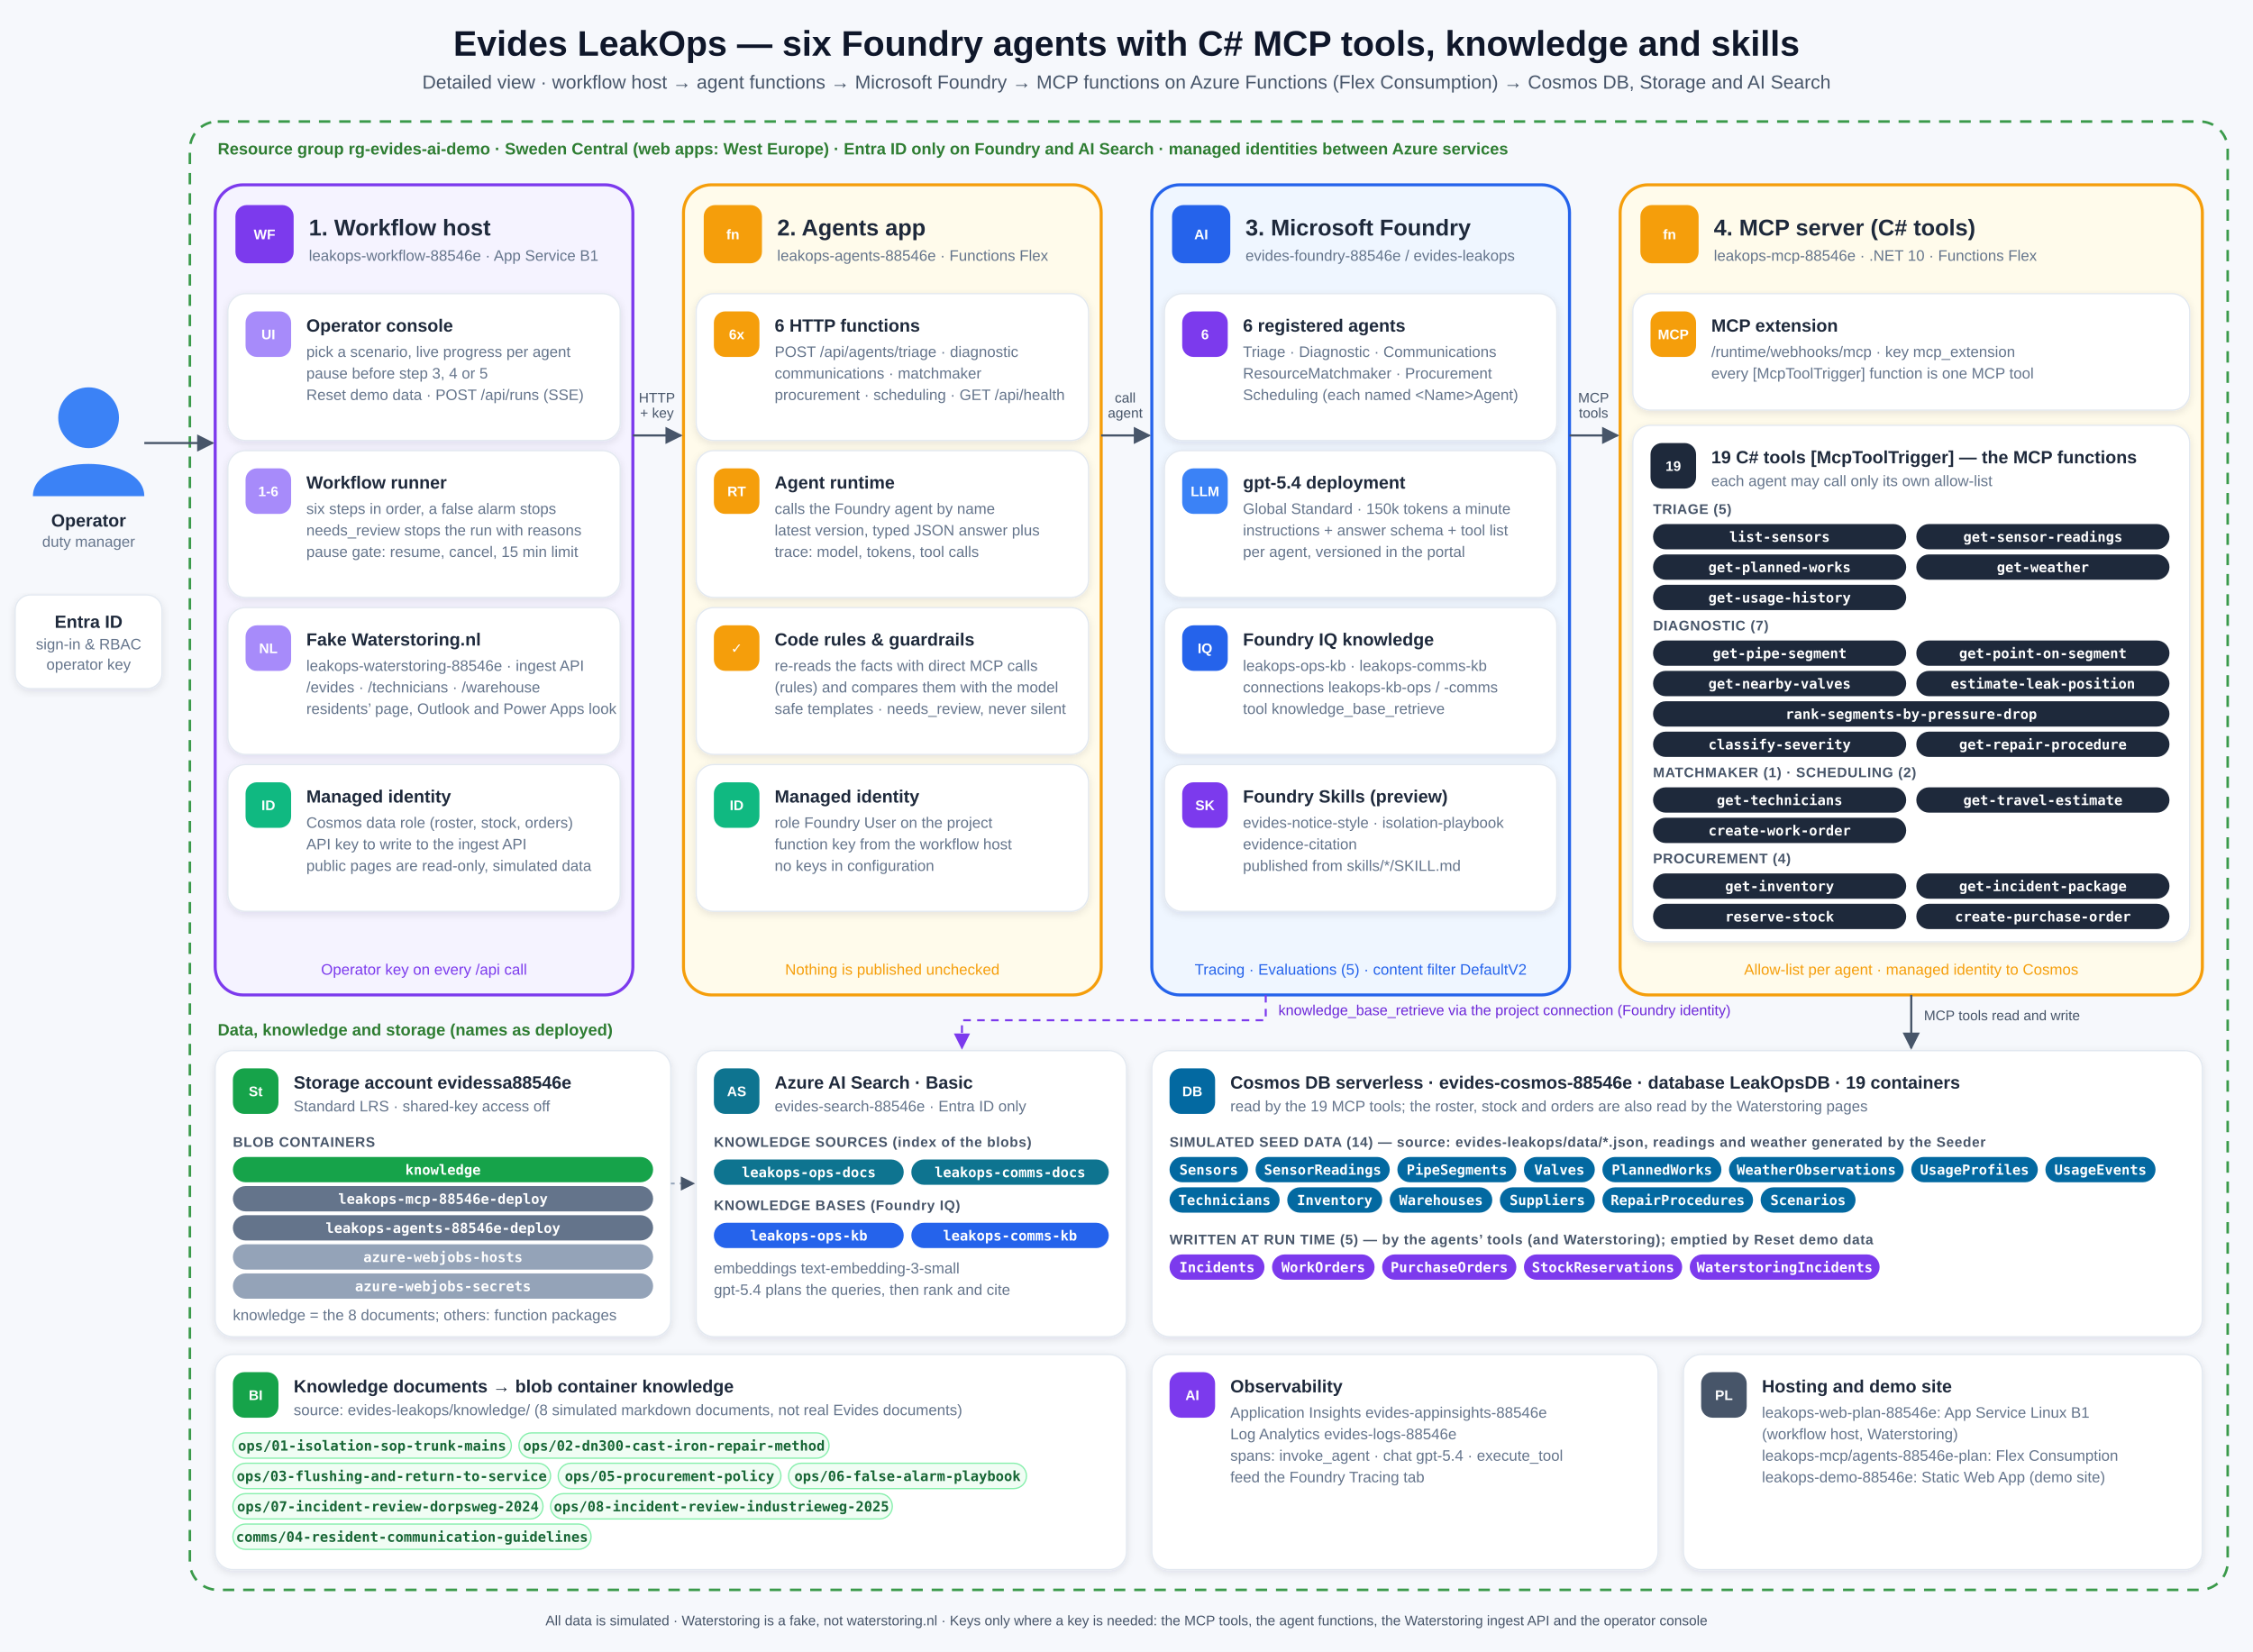
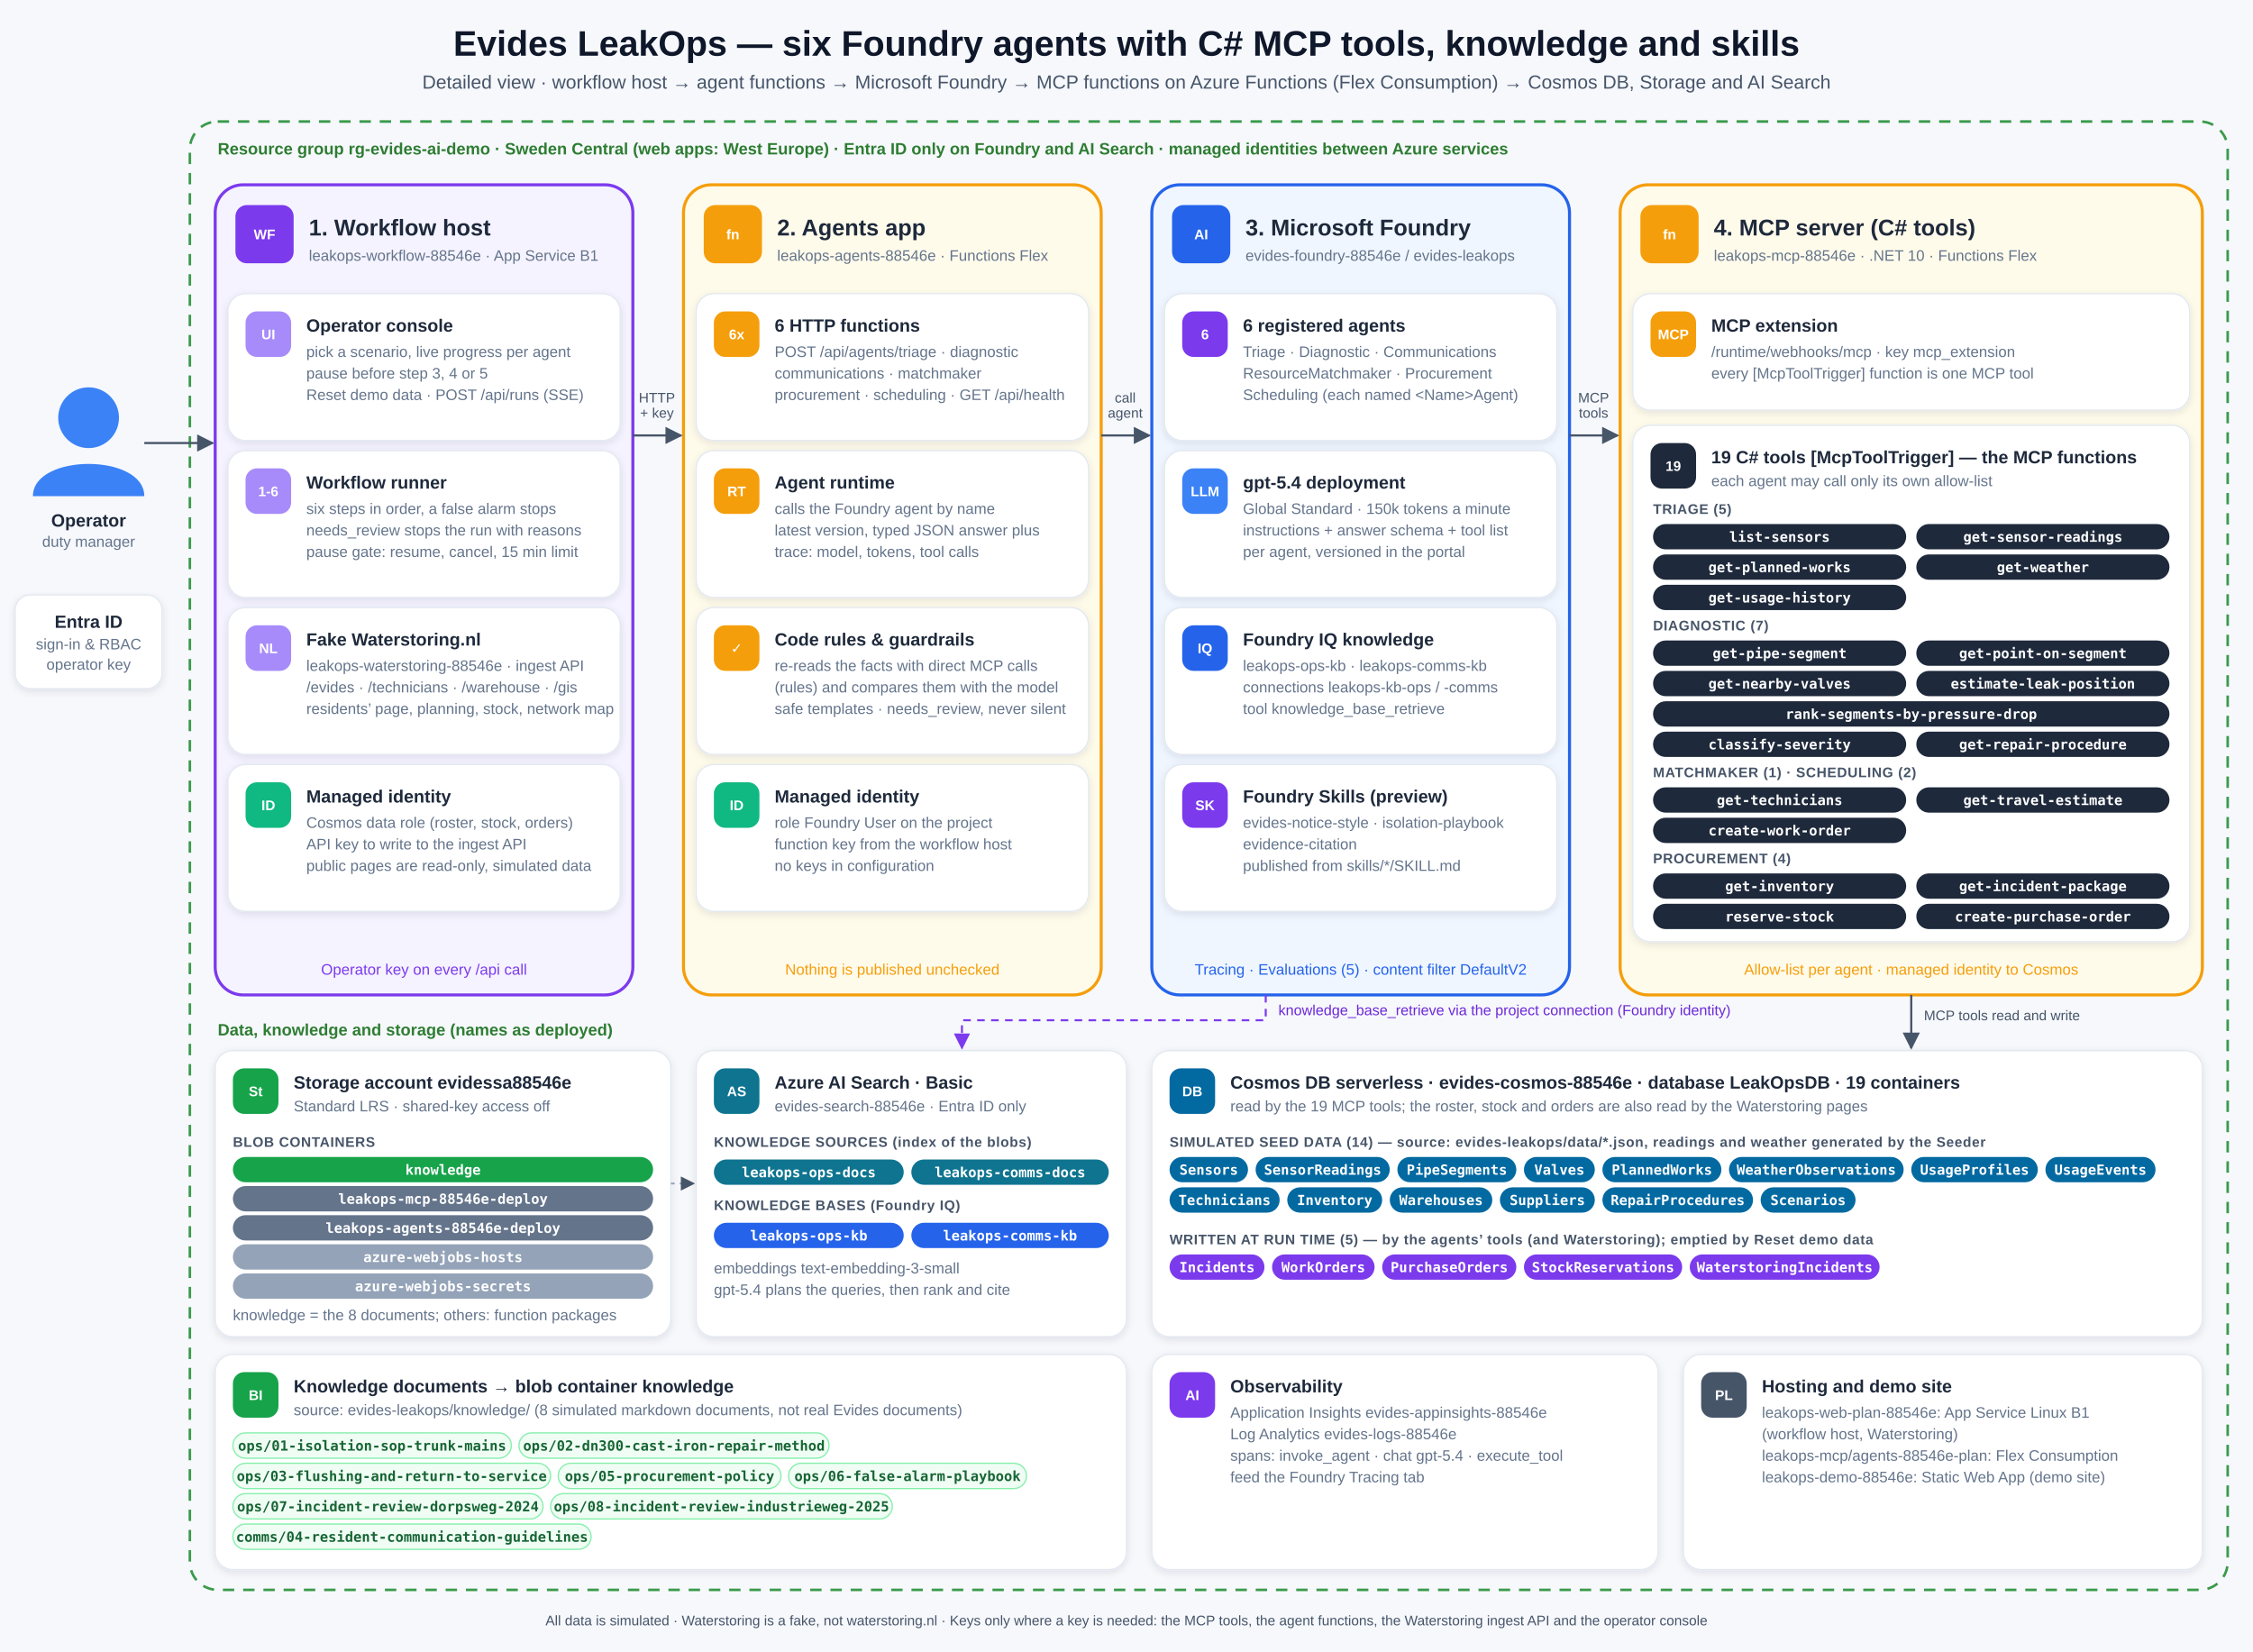
<svg xmlns="http://www.w3.org/2000/svg" width="1780" height="1305" viewBox="0 0 1780 1305" font-family="Segoe UI, Arial, sans-serif">
  <defs>
    <marker id="arrow" viewBox="0 0 10 10" refX="9" refY="5" markerWidth="8" markerHeight="8" orient="auto-start-reverse">
      <path d="M0,0 L10,5 L0,10 z" fill="#475569" />
    </marker>
    <marker id="arrowp" viewBox="0 0 10 10" refX="9" refY="5" markerWidth="8" markerHeight="8" orient="auto-start-reverse">
      <path d="M0,0 L10,5 L0,10 z" fill="#7c3aed" />
    </marker>
    <filter id="shadow" x="-5%" y="-5%" width="110%" height="115%">
      <feDropShadow dx="0" dy="2" stdDeviation="3" flood-color="#0f172a" flood-opacity="0.10" />
    </filter>
    <style>
.title{font-size:28px;font-weight:700;fill:#0f172a;text-anchor:middle}.subtitle{font-size:15px;fill:#475569;text-anchor:middle}
.zone{font-size:13px;font-weight:700;fill:#2e7d32}.h{font-size:18px;font-weight:700;fill:#1e293b}.hs{font-size:12px;fill:#64748b}
.ct{font-size:14px;font-weight:700;fill:#1e293b}.cs{font-size:12px;fill:#64748b}.foot{font-size:12px;text-anchor:middle}
.lbl{font-size:11px;fill:#475569;text-anchor:middle}.ico{font-size:11px;font-weight:700;fill:#fff;text-anchor:middle}
.pill{font-size:11px;font-weight:600;text-anchor:middle;font-family:Consolas,Menlo,monospace}
.grp{font-size:11px;font-weight:700;fill:#475569;letter-spacing:.04em}.sec{font-size:13px;font-weight:700;fill:#2e7d32}
.card{fill:#fff;stroke:#e2e8f0;stroke-width:1;filter:url(#shadow)}
.line{stroke:#475569;stroke-width:1.7;fill:none;marker-end:url(#arrow)}.dash{stroke:#7c3aed;stroke-width:1.6;fill:none;stroke-dasharray:6 5;marker-end:url(#arrowp)}
.thin{stroke:#94a3b8;stroke-width:1.4;fill:none;stroke-dasharray:3 4;marker-end:url(#arrow)}
.note{font-size:11.5px;fill:#6d28d9}
</style>
  </defs>
  <rect width="1780" height="1305" fill="#f6f8fc" />
  <text x="890" y="44" class="title">Evides LeakOps — six Foundry agents with C# MCP tools, knowledge and skills</text>
  <text x="890" y="70" class="subtitle">Detailed view · workflow host → agent functions → Microsoft Foundry → MCP functions on Azure Functions (Flex Consumption) → Cosmos DB, Storage and AI Search</text>
  <rect x="150" y="96" width="1610" height="1160" rx="22" fill="none" stroke="#3a9a4a" stroke-width="2" stroke-dasharray="9 7" />
  <text x="172" y="122" class="zone">Resource group rg-evides-ai-demo · Sweden Central (web apps: West Europe) · Entra ID only on Foundry and AI Search · managed identities between Azure services</text>
  <circle cx="70" cy="330" r="24" fill="#3b82f6" />
  <path d="M26 392 C26 358 114 358 114 392 Z" fill="#3b82f6" />
  <text x="70" y="416" class="ct" text-anchor="middle">Operator</text>
  <text x="70" y="432" class="cs" text-anchor="middle">duty manager</text>
  <rect x="12" y="470" width="116" height="74" rx="12" class="card" />
  <text x="70" y="496" class="ct" text-anchor="middle">Entra ID</text>
  <text x="70" y="513" class="cs" text-anchor="middle">sign-in &amp; RBAC</text>
  <text x="70" y="529" class="cs" text-anchor="middle">operator key</text>
  <rect x="170" y="146" width="330" height="640" rx="22" fill="#f5f3ff" stroke="#7c3aed" stroke-width="2.4" />
  <rect x="186" y="162" width="46" height="46" rx="9" fill="#7c3aed" />
  <text x="209" y="189" class="ico">WF</text>
  <text x="244" y="186" class="h">1. Workflow host</text>
  <text x="244" y="206" class="hs">leakops-workflow-88546e · App Service B1</text>
  <text x="335" y="770" class="foot" fill="#7c3aed">Operator key on every /api call</text>
  <rect x="540" y="146" width="330" height="640" rx="22" fill="#fffbeb" stroke="#f59e0b" stroke-width="2.4" />
  <rect x="556" y="162" width="46" height="46" rx="9" fill="#f59e0b" />
  <text x="579" y="189" class="ico">fn</text>
  <text x="614" y="186" class="h">2. Agents app</text>
  <text x="614" y="206" class="hs">leakops-agents-88546e · Functions Flex</text>
  <text x="705" y="770" class="foot" fill="#f59e0b">Nothing is published unchecked</text>
  <rect x="910" y="146" width="330" height="640" rx="22" fill="#eff6ff" stroke="#2563eb" stroke-width="2.4" />
  <rect x="926" y="162" width="46" height="46" rx="9" fill="#2563eb" />
  <text x="949" y="189" class="ico">AI</text>
  <text x="984" y="186" class="h">3. Microsoft Foundry</text>
  <text x="984" y="206" class="hs">evides-foundry-88546e / evides-leakops</text>
  <text x="1075" y="770" class="foot" fill="#2563eb">Tracing · Evaluations (5) · content filter DefaultV2</text>
  <rect x="1280" y="146" width="460" height="640" rx="22" fill="#fffbeb" stroke="#f59e0b" stroke-width="2.4" />
  <rect x="1296" y="162" width="46" height="46" rx="9" fill="#f59e0b" />
  <text x="1319" y="189" class="ico">fn</text>
  <text x="1354" y="186" class="h">4. MCP server (C# tools)</text>
  <text x="1354" y="206" class="hs">leakops-mcp-88546e · .NET 10 · Functions Flex</text>
  <text x="1510" y="770" class="foot" fill="#f59e0b">Allow-list per agent · managed identity to Cosmos</text>
  <rect x="180" y="232" width="310" height="116" rx="14" class="card" />
  <rect x="194" y="246" width="36" height="36" rx="9" fill="#a78bfa" />
  <text x="212" y="268" class="ico">UI</text>
  <text x="242" y="262" class="ct">Operator console</text>
  <text x="242" y="282" class="cs">pick a scenario, live progress per agent</text>
  <text x="242" y="299" class="cs">pause before step 3, 4 or 5</text>
  <text x="242" y="316" class="cs">Reset demo data · POST /api/runs (SSE)</text>
  <rect x="180" y="356" width="310" height="116" rx="14" class="card" />
  <rect x="194" y="370" width="36" height="36" rx="9" fill="#a78bfa" />
  <text x="212" y="392" class="ico">1-6</text>
  <text x="242" y="386" class="ct">Workflow runner</text>
  <text x="242" y="406" class="cs">six steps in order, a false alarm stops</text>
  <text x="242" y="423" class="cs">needs_review stops the run with reasons</text>
  <text x="242" y="440" class="cs">pause gate: resume, cancel, 15 min limit</text>
  <rect x="180" y="480" width="310" height="116" rx="14" class="card" />
  <rect x="194" y="494" width="36" height="36" rx="9" fill="#a78bfa" />
  <text x="212" y="516" class="ico">NL</text>
  <text x="242" y="510" class="ct">Fake Waterstoring.nl</text>
  <text x="242" y="530" class="cs">leakops-waterstoring-88546e · ingest API</text>
-   <text x="242" y="547" class="cs">/evides · /technicians · /warehouse</text>
-   <text x="242" y="564" class="cs">residents’ page, Outlook and Power Apps look</text>
+   <text x="242" y="547" class="cs">/evides · /technicians · /warehouse · /gis</text>
+   <text x="242" y="564" class="cs">residents’ page, planning, stock, network map</text>
  <rect x="180" y="604" width="310" height="116" rx="14" class="card" />
  <rect x="194" y="618" width="36" height="36" rx="9" fill="#10b981" />
  <text x="212" y="640" class="ico">ID</text>
  <text x="242" y="634" class="ct">Managed identity</text>
  <text x="242" y="654" class="cs">Cosmos data role (roster, stock, orders)</text>
  <text x="242" y="671" class="cs">API key to write to the ingest API</text>
  <text x="242" y="688" class="cs">public pages are read-only, simulated data</text>
  <rect x="550" y="232" width="310" height="116" rx="14" class="card" />
  <rect x="564" y="246" width="36" height="36" rx="9" fill="#f59e0b" />
  <text x="582" y="268" class="ico">6x</text>
  <text x="612" y="262" class="ct">6 HTTP functions</text>
  <text x="612" y="282" class="cs">POST /api/agents/triage · diagnostic</text>
  <text x="612" y="299" class="cs">communications · matchmaker</text>
  <text x="612" y="316" class="cs">procurement · scheduling · GET /api/health</text>
  <rect x="550" y="356" width="310" height="116" rx="14" class="card" />
  <rect x="564" y="370" width="36" height="36" rx="9" fill="#f59e0b" />
  <text x="582" y="392" class="ico">RT</text>
  <text x="612" y="386" class="ct">Agent runtime</text>
  <text x="612" y="406" class="cs">calls the Foundry agent by name</text>
  <text x="612" y="423" class="cs">latest version, typed JSON answer plus</text>
  <text x="612" y="440" class="cs">trace: model, tokens, tool calls</text>
  <rect x="550" y="480" width="310" height="116" rx="14" class="card" />
  <rect x="564" y="494" width="36" height="36" rx="9" fill="#f59e0b" />
  <text x="582" y="516" class="ico">✓</text>
  <text x="612" y="510" class="ct">Code rules &amp; guardrails</text>
  <text x="612" y="530" class="cs">re-reads the facts with direct MCP calls</text>
  <text x="612" y="547" class="cs">(rules) and compares them with the model</text>
  <text x="612" y="564" class="cs">safe templates · needs_review, never silent</text>
  <rect x="550" y="604" width="310" height="116" rx="14" class="card" />
  <rect x="564" y="618" width="36" height="36" rx="9" fill="#10b981" />
  <text x="582" y="640" class="ico">ID</text>
  <text x="612" y="634" class="ct">Managed identity</text>
  <text x="612" y="654" class="cs">role Foundry User on the project</text>
  <text x="612" y="671" class="cs">function key from the workflow host</text>
  <text x="612" y="688" class="cs">no keys in configuration</text>
  <rect x="920" y="232" width="310" height="116" rx="14" class="card" />
  <rect x="934" y="246" width="36" height="36" rx="9" fill="#7c3aed" />
  <text x="952" y="268" class="ico">6</text>
  <text x="982" y="262" class="ct">6 registered agents</text>
  <text x="982" y="282" class="cs">Triage · Diagnostic · Communications</text>
  <text x="982" y="299" class="cs">ResourceMatchmaker · Procurement</text>
  <text x="982" y="316" class="cs">Scheduling (each named &lt;Name&gt;Agent)</text>
  <rect x="920" y="356" width="310" height="116" rx="14" class="card" />
  <rect x="934" y="370" width="36" height="36" rx="9" fill="#3b82f6" />
  <text x="952" y="392" class="ico">LLM</text>
  <text x="982" y="386" class="ct">gpt-5.4 deployment</text>
  <text x="982" y="406" class="cs">Global Standard · 150k tokens a minute</text>
  <text x="982" y="423" class="cs">instructions + answer schema + tool list</text>
  <text x="982" y="440" class="cs">per agent, versioned in the portal</text>
  <rect x="920" y="480" width="310" height="116" rx="14" class="card" />
  <rect x="934" y="494" width="36" height="36" rx="9" fill="#2563eb" />
  <text x="952" y="516" class="ico">IQ</text>
  <text x="982" y="510" class="ct">Foundry IQ knowledge</text>
  <text x="982" y="530" class="cs">leakops-ops-kb · leakops-comms-kb</text>
  <text x="982" y="547" class="cs">connections leakops-kb-ops / -comms</text>
  <text x="982" y="564" class="cs">tool knowledge_base_retrieve</text>
  <rect x="920" y="604" width="310" height="116" rx="14" class="card" />
  <rect x="934" y="618" width="36" height="36" rx="9" fill="#7c3aed" />
  <text x="952" y="640" class="ico">SK</text>
  <text x="982" y="634" class="ct">Foundry Skills (preview)</text>
  <text x="982" y="654" class="cs">evides-notice-style · isolation-playbook</text>
  <text x="982" y="671" class="cs">evidence-citation</text>
  <text x="982" y="688" class="cs">published from skills/*/SKILL.md</text>
  <rect x="1290" y="232" width="440" height="92" rx="14" class="card" />
  <rect x="1304" y="246" width="36" height="36" rx="9" fill="#f59e0b" />
  <text x="1322" y="268" class="ico">MCP</text>
  <text x="1352" y="262" class="ct">MCP extension</text>
  <text x="1352" y="282" class="cs">/runtime/webhooks/mcp · key mcp_extension</text>
  <text x="1352" y="299" class="cs">every [McpToolTrigger] function is one MCP tool</text>
  <rect x="1290" y="336" width="440" height="408" rx="14" class="card" />
  <rect x="1304" y="350" width="36" height="36" rx="9" fill="#1e293b" />
  <text x="1322" y="372" class="ico">19</text>
  <text x="1352" y="366" class="ct">19 C# tools [McpToolTrigger] — the MCP functions</text>
  <text x="1352" y="384" class="cs">each agent may call only its own allow-list</text>
  <text x="1306" y="406" class="grp">TRIAGE (5)</text>
  <rect x="1306" y="414" width="200" height="20" rx="10" fill="#1e293b" />
  <text x="1406" y="428" class="pill" fill="#fff">list-sensors</text>
  <rect x="1514" y="414" width="200" height="20" rx="10" fill="#1e293b" />
  <text x="1614" y="428" class="pill" fill="#fff">get-sensor-readings</text>
  <rect x="1306" y="438" width="200" height="20" rx="10" fill="#1e293b" />
  <text x="1406" y="452" class="pill" fill="#fff">get-planned-works</text>
  <rect x="1514" y="438" width="200" height="20" rx="10" fill="#1e293b" />
  <text x="1614" y="452" class="pill" fill="#fff">get-weather</text>
  <rect x="1306" y="462" width="200" height="20" rx="10" fill="#1e293b" />
  <text x="1406" y="476" class="pill" fill="#fff">get-usage-history</text>
  <text x="1306" y="498" class="grp">DIAGNOSTIC (7)</text>
  <rect x="1306" y="506" width="200" height="20" rx="10" fill="#1e293b" />
  <text x="1406" y="520" class="pill" fill="#fff">get-pipe-segment</text>
  <rect x="1514" y="506" width="200" height="20" rx="10" fill="#1e293b" />
  <text x="1614" y="520" class="pill" fill="#fff">get-point-on-segment</text>
  <rect x="1306" y="530" width="200" height="20" rx="10" fill="#1e293b" />
  <text x="1406" y="544" class="pill" fill="#fff">get-nearby-valves</text>
  <rect x="1514" y="530" width="200" height="20" rx="10" fill="#1e293b" />
  <text x="1614" y="544" class="pill" fill="#fff">estimate-leak-position</text>
  <rect x="1306" y="554" width="408" height="20" rx="10" fill="#1e293b" />
  <text x="1510" y="568" class="pill" fill="#fff">rank-segments-by-pressure-drop</text>
  <rect x="1306" y="578" width="200" height="20" rx="10" fill="#1e293b" />
  <text x="1406" y="592" class="pill" fill="#fff">classify-severity</text>
  <rect x="1514" y="578" width="200" height="20" rx="10" fill="#1e293b" />
  <text x="1614" y="592" class="pill" fill="#fff">get-repair-procedure</text>
  <text x="1306" y="614" class="grp">MATCHMAKER (1) · SCHEDULING (2)</text>
  <rect x="1306" y="622" width="200" height="20" rx="10" fill="#1e293b" />
  <text x="1406" y="636" class="pill" fill="#fff">get-technicians</text>
  <rect x="1514" y="622" width="200" height="20" rx="10" fill="#1e293b" />
  <text x="1614" y="636" class="pill" fill="#fff">get-travel-estimate</text>
  <rect x="1306" y="646" width="200" height="20" rx="10" fill="#1e293b" />
  <text x="1406" y="660" class="pill" fill="#fff">create-work-order</text>
  <text x="1306" y="682" class="grp">PROCUREMENT (4)</text>
  <rect x="1306" y="690" width="200" height="20" rx="10" fill="#1e293b" />
  <text x="1406" y="704" class="pill" fill="#fff">get-inventory</text>
  <rect x="1514" y="690" width="200" height="20" rx="10" fill="#1e293b" />
  <text x="1614" y="704" class="pill" fill="#fff">get-incident-package</text>
  <rect x="1306" y="714" width="200" height="20" rx="10" fill="#1e293b" />
  <text x="1406" y="728" class="pill" fill="#fff">reserve-stock</text>
  <rect x="1514" y="714" width="200" height="20" rx="10" fill="#1e293b" />
  <text x="1614" y="728" class="pill" fill="#fff">create-purchase-order</text>
  <text x="519" y="318" class="lbl">HTTP</text>
  <text x="519" y="330" class="lbl">+ key</text>
  <path d="M500,344 L538,344" class="line" />
  <text x="889" y="318" class="lbl">call</text>
  <text x="889" y="330" class="lbl">agent</text>
  <path d="M870,344 L908,344" class="line" />
  <text x="1259" y="318" class="lbl">MCP</text>
  <text x="1259" y="330" class="lbl">tools</text>
  <path d="M1240,344 L1278,344" class="line" />
  <path d="M114,350 L168,350" class="line" />
  <text x="172" y="818" class="sec">Data, knowledge and storage (names as deployed)</text>
  <rect x="170" y="830" width="360" height="226" rx="14" class="card" />
  <rect x="184" y="844" width="36" height="36" rx="9" fill="#16a34a" />
  <text x="202" y="866" class="ico">St</text>
  <text x="232" y="860" class="ct">Storage account evidessa88546e</text>
  <text x="232" y="878" class="cs">Standard LRS · shared-key access off</text>
  <text x="184" y="906" class="grp">BLOB CONTAINERS</text>
  <rect x="184" y="914" width="332" height="20" rx="10" fill="#16a34a" />
  <text x="350" y="928" class="pill" fill="#fff">knowledge</text>
  <rect x="184" y="937" width="332" height="20" rx="10" fill="#64748b" />
  <text x="350" y="951" class="pill" fill="#fff">leakops-mcp-88546e-deploy</text>
  <rect x="184" y="960" width="332" height="20" rx="10" fill="#64748b" />
  <text x="350" y="974" class="pill" fill="#fff">leakops-agents-88546e-deploy</text>
  <rect x="184" y="983" width="332" height="20" rx="10" fill="#94a3b8" />
  <text x="350" y="997" class="pill" fill="#fff">azure-webjobs-hosts</text>
  <rect x="184" y="1006" width="332" height="20" rx="10" fill="#94a3b8" />
  <text x="350" y="1020" class="pill" fill="#fff">azure-webjobs-secrets</text>
  <text x="184" y="1043" class="cs">knowledge = the 8 documents; others: function packages</text>
  <rect x="550" y="830" width="340" height="226" rx="14" class="card" />
  <rect x="564" y="844" width="36" height="36" rx="9" fill="#0e7490" />
  <text x="582" y="866" class="ico">AS</text>
  <text x="612" y="860" class="ct">Azure AI Search · Basic</text>
  <text x="612" y="878" class="cs">evides-search-88546e · Entra ID only</text>
  <text x="564" y="906" class="grp">KNOWLEDGE SOURCES (index of the blobs)</text>
  <rect x="564" y="916" width="150" height="20" rx="10" fill="#0e7490" />
  <text x="639" y="930" class="pill" fill="#fff">leakops-ops-docs</text>
  <rect x="720" y="916" width="156" height="20" rx="10" fill="#0e7490" />
  <text x="798" y="930" class="pill" fill="#fff">leakops-comms-docs</text>
  <text x="564" y="956" class="grp">KNOWLEDGE BASES (Foundry IQ)</text>
  <rect x="564" y="966" width="150" height="20" rx="10" fill="#2563eb" />
  <text x="639" y="980" class="pill" fill="#fff">leakops-ops-kb</text>
  <rect x="720" y="966" width="156" height="20" rx="10" fill="#2563eb" />
  <text x="798" y="980" class="pill" fill="#fff">leakops-comms-kb</text>
  <text x="564" y="1006" class="cs">embeddings text-embedding-3-small</text>
  <text x="564" y="1023" class="cs">gpt-5.4 plans the queries, then rank and cite</text>
  <rect x="910" y="830" width="830" height="226" rx="14" class="card" />
  <rect x="924" y="844" width="36" height="36" rx="9" fill="#0369a1" />
  <text x="942" y="866" class="ico">DB</text>
  <text x="972" y="860" class="ct">Cosmos DB serverless · evides-cosmos-88546e · database LeakOpsDB · 19 containers</text>
  <text x="972" y="878" class="cs">read by the 19 MCP tools; the roster, stock and orders are also read by the Waterstoring pages</text>
  <text x="924" y="906" class="grp">SIMULATED SEED DATA (14) — source: evides-leakops/data/*.json, readings and weather generated by the Seeder</text>
  <rect x="924" y="914" width="62" height="20" rx="10" fill="#0369a1" />
  <text x="955" y="928" class="pill" fill="#fff">Sensors</text>
  <rect x="992" y="914" width="106" height="20" rx="10" fill="#0369a1" />
  <text x="1045" y="928" class="pill" fill="#fff">SensorReadings</text>
  <rect x="1104" y="914" width="94" height="20" rx="10" fill="#0369a1" />
  <text x="1151" y="928" class="pill" fill="#fff">PipeSegments</text>
  <rect x="1204" y="914" width="56" height="20" rx="10" fill="#0369a1" />
  <text x="1232" y="928" class="pill" fill="#fff">Valves</text>
  <rect x="1266" y="914" width="94" height="20" rx="10" fill="#0369a1" />
  <text x="1313" y="928" class="pill" fill="#fff">PlannedWorks</text>
  <rect x="1366" y="914" width="138" height="20" rx="10" fill="#0369a1" />
  <text x="1435" y="928" class="pill" fill="#fff">WeatherObservations</text>
  <rect x="1510" y="914" width="100" height="20" rx="10" fill="#0369a1" />
  <text x="1560" y="928" class="pill" fill="#fff">UsageProfiles</text>
  <rect x="1616" y="914" width="87" height="20" rx="10" fill="#0369a1" />
  <text x="1659.5" y="928" class="pill" fill="#fff">UsageEvents</text>
  <rect x="924" y="938" width="87" height="20" rx="10" fill="#0369a1" />
  <text x="967.5" y="952" class="pill" fill="#fff">Technicians</text>
  <rect x="1017" y="938" width="75" height="20" rx="10" fill="#0369a1" />
  <text x="1054.5" y="952" class="pill" fill="#fff">Inventory</text>
  <rect x="1098" y="938" width="81" height="20" rx="10" fill="#0369a1" />
  <text x="1138.5" y="952" class="pill" fill="#fff">Warehouses</text>
  <rect x="1185" y="938" width="75" height="20" rx="10" fill="#0369a1" />
  <text x="1222.5" y="952" class="pill" fill="#fff">Suppliers</text>
  <rect x="1266" y="938" width="119" height="20" rx="10" fill="#0369a1" />
  <text x="1325.5" y="952" class="pill" fill="#fff">RepairProcedures</text>
  <rect x="1391" y="938" width="75" height="20" rx="10" fill="#0369a1" />
  <text x="1428.5" y="952" class="pill" fill="#fff">Scenarios</text>
  <text x="924" y="983" class="grp">WRITTEN AT RUN TIME (5) — by the agents’ tools (and Waterstoring); emptied by Reset demo data</text>
  <rect x="924" y="991" width="75" height="20" rx="10" fill="#7c3aed" />
  <text x="961.5" y="1005" class="pill" fill="#fff">Incidents</text>
  <rect x="1005" y="991" width="81" height="20" rx="10" fill="#7c3aed" />
  <text x="1045.5" y="1005" class="pill" fill="#fff">WorkOrders</text>
  <rect x="1092" y="991" width="106" height="20" rx="10" fill="#7c3aed" />
  <text x="1145" y="1005" class="pill" fill="#fff">PurchaseOrders</text>
  <rect x="1204" y="991" width="125" height="20" rx="10" fill="#7c3aed" />
  <text x="1266.5" y="1005" class="pill" fill="#fff">StockReservations</text>
  <rect x="1335" y="991" width="150" height="20" rx="10" fill="#7c3aed" />
  <text x="1410" y="1005" class="pill" fill="#fff">WaterstoringIncidents</text>
  <rect x="170" y="1070" width="720" height="170" rx="14" class="card" />
  <rect x="184" y="1084" width="36" height="36" rx="9" fill="#16a34a" />
  <text x="202" y="1106" class="ico">BI</text>
  <text x="232" y="1100" class="ct">Knowledge documents → blob container knowledge</text>
  <text x="232" y="1118" class="cs">source: evides-leakops/knowledge/ (8 simulated markdown documents, not real Evides documents)</text>
  <rect x="184" y="1132" width="220" height="20" rx="10" fill="#f0fdf4" stroke="#86efac" />
  <text x="294" y="1146" class="pill" fill="#166534">ops/01-isolation-sop-trunk-mains</text>
  <rect x="410" y="1132" width="245" height="20" rx="10" fill="#f0fdf4" stroke="#86efac" />
  <text x="532.5" y="1146" class="pill" fill="#166534">ops/02-dn300-cast-iron-repair-method</text>
  <rect x="184" y="1156" width="251" height="20" rx="10" fill="#f0fdf4" stroke="#86efac" />
  <text x="309.5" y="1170" class="pill" fill="#166534">ops/03-flushing-and-return-to-service</text>
  <rect x="441" y="1156" width="176" height="20" rx="10" fill="#f0fdf4" stroke="#86efac" />
  <text x="529" y="1170" class="pill" fill="#166534">ops/05-procurement-policy</text>
  <rect x="623" y="1156" width="188" height="20" rx="10" fill="#f0fdf4" stroke="#86efac" />
  <text x="717" y="1170" class="pill" fill="#166534">ops/06-false-alarm-playbook</text>
  <rect x="184" y="1180" width="245" height="20" rx="10" fill="#f0fdf4" stroke="#86efac" />
  <text x="306.5" y="1194" class="pill" fill="#166534">ops/07-incident-review-dorpsweg-2024</text>
  <rect x="435" y="1180" width="270" height="20" rx="10" fill="#f0fdf4" stroke="#86efac" />
  <text x="570" y="1194" class="pill" fill="#166534">ops/08-incident-review-industrieweg-2025</text>
  <rect x="184" y="1204" width="283" height="20" rx="10" fill="#f0fdf4" stroke="#86efac" />
  <text x="325.5" y="1218" class="pill" fill="#166534">comms/04-resident-communication-guidelines</text>
  <rect x="910" y="1070" width="400" height="170" rx="14" class="card" />
  <rect x="924" y="1084" width="36" height="36" rx="9" fill="#7c3aed" />
  <text x="942" y="1106" class="ico">AI</text>
  <text x="972" y="1100" class="ct">Observability</text>
  <text x="972" y="1120" class="cs">Application Insights evides-appinsights-88546e</text>
  <text x="972" y="1137" class="cs">Log Analytics evides-logs-88546e</text>
  <text x="972" y="1154" class="cs">spans: invoke_agent · chat gpt-5.4 · execute_tool</text>
  <text x="972" y="1171" class="cs">feed the Foundry Tracing tab</text>
  <rect x="1330" y="1070" width="410" height="170" rx="14" class="card" />
  <rect x="1344" y="1084" width="36" height="36" rx="9" fill="#475569" />
  <text x="1362" y="1106" class="ico">PL</text>
  <text x="1392" y="1100" class="ct">Hosting and demo site</text>
  <text x="1392" y="1120" class="cs">leakops-web-plan-88546e: App Service Linux B1</text>
  <text x="1392" y="1137" class="cs">  (workflow host, Waterstoring)</text>
  <text x="1392" y="1154" class="cs">leakops-mcp/agents-88546e-plan: Flex Consumption</text>
  <text x="1392" y="1171" class="cs">leakops-demo-88546e: Static Web App (demo site)</text>
  <path d="M1510,786 L1510,828" class="line" />
  <path d="M1000,786 L1000,806 L760,806 L760,828" class="dash" />
  <text x="1010" y="802" class="note">knowledge_base_retrieve via the project connection (Foundry identity)</text>
  <path d="M530,935 L548,935" class="thin" />
  <text x="1520" y="806" class="lbl" style="text-anchor:start">MCP tools read and write</text>
  <text x="890" y="1284" class="lbl">All data is simulated · Waterstoring is a fake, not waterstoring.nl · Keys only where a key is needed: the MCP tools, the agent functions, the Waterstoring ingest API and the operator console</text>
</svg>
